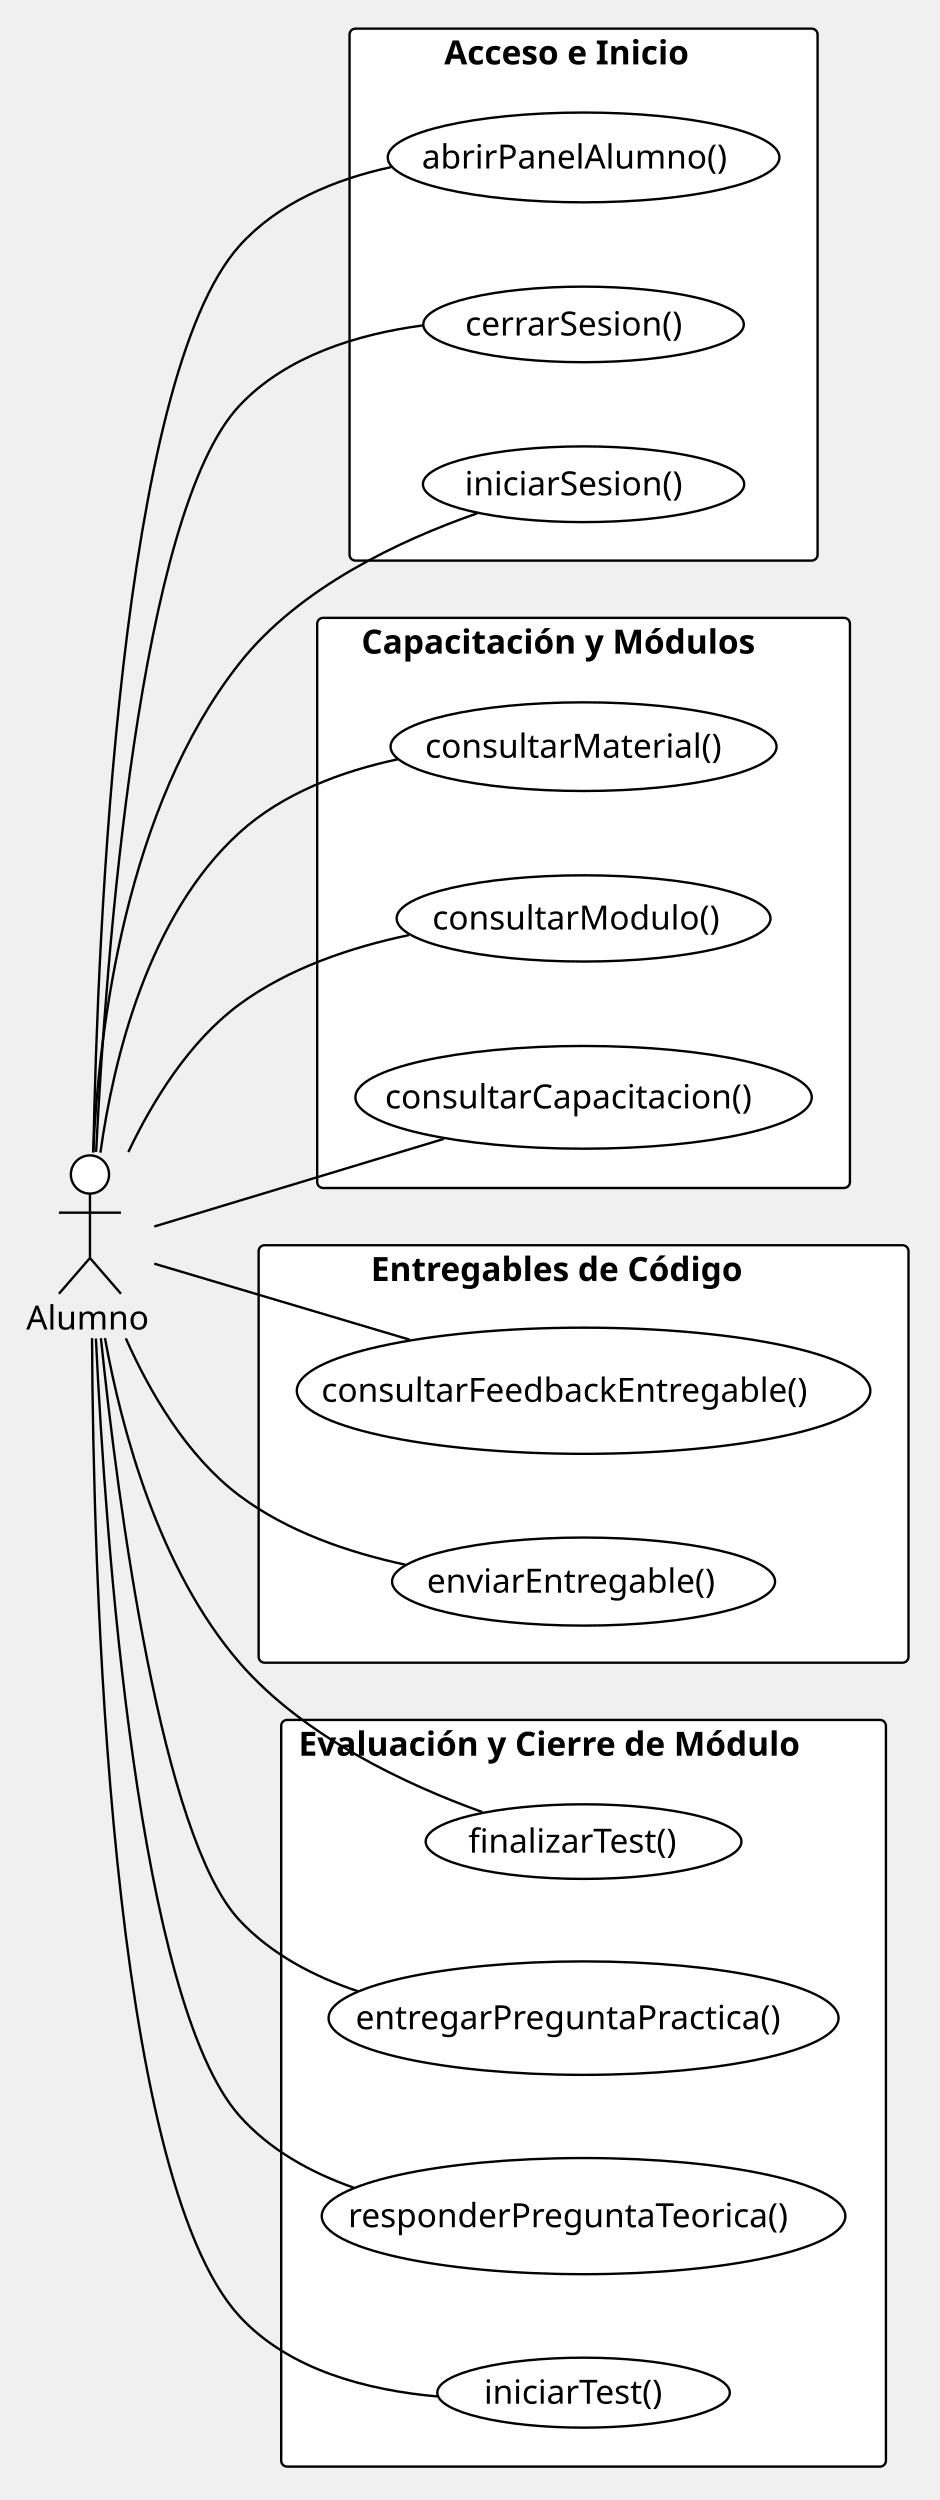
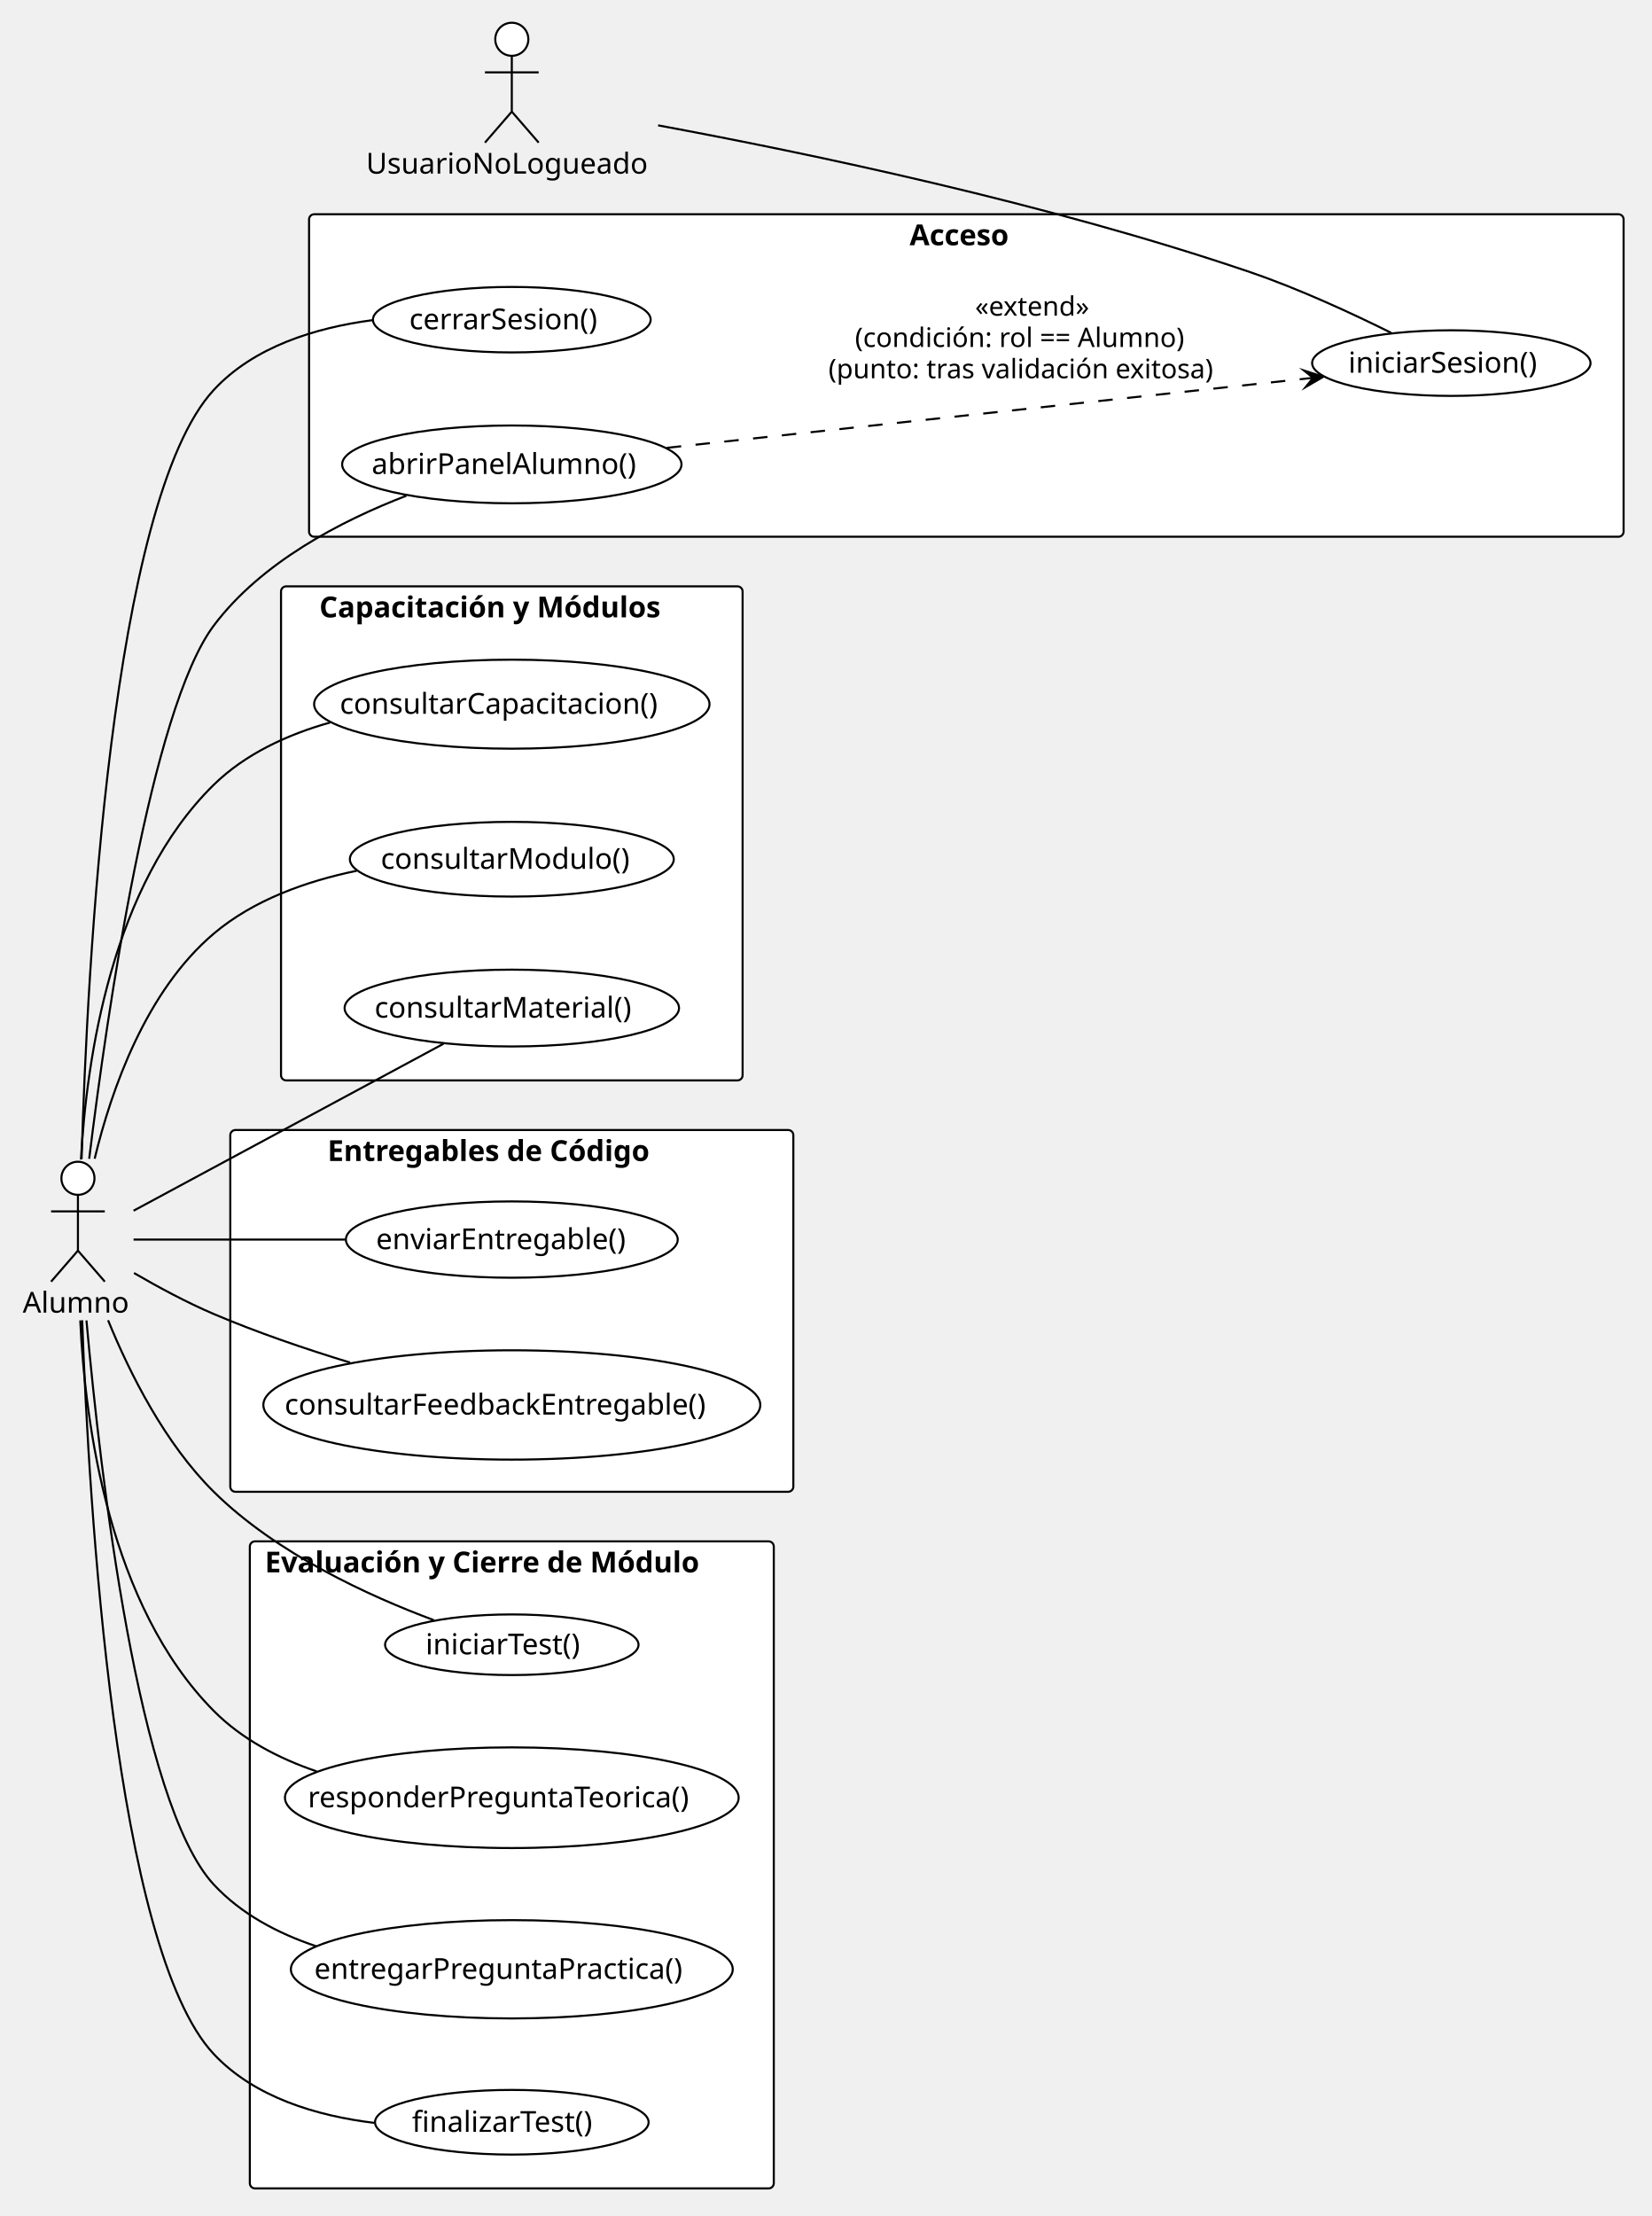
- <svg xmlns="http://www.w3.org/2000/svg" version="1.1" data-diagram-type="DESCRIPTION" style="width:394px;height:1048px;background:#FFFFFF;" width="394px" height="1048px" viewBox="0 0 394 1048" zoomAndPan="magnify" preserveAspectRatio="none" contentStyleType="text/css">
+ <svg xmlns="http://www.w3.org/2000/svg" version="1.1" data-diagram-type="DESCRIPTION" style="width:799px;height:1072px;background:#FFFFFF;" width="799px" height="1072px" viewBox="0 0 799 1072" zoomAndPan="magnify" preserveAspectRatio="none" contentStyleType="text/css">
  <defs />
  <g font-family="sans-serif" lengthAdjust="spacing">
-     <g class="cluster" data-qualified-name="Acceso e Inicio" id="ent0002" data-source-line="7">
-       <rect x="146.53" y="12" width="196.2" height="223" fill="#FFF" style="stroke:#000;stroke-width:1;" rx="2.5" ry="2.5" />
-       <text x="186.224" y="26.995" fill="#000" font-size="14" textLength="116.813" font-weight="700" font-family="Verdana">Acceso e Inicio</text>
+     <g class="cluster" data-qualified-name="Acceso" id="ent0003" data-source-line="8">
+       <rect x="149.53" y="103.65" width="636.01" height="156" fill="#FFF" style="stroke:#000;stroke-width:1;" rx="2.5" ry="2.5" />
+       <text x="440.096" y="118.645" fill="#000" font-size="14" textLength="54.879" font-weight="700" font-family="Verdana">Acceso</text>
    </g>
-     <g class="cluster" data-qualified-name="Capacitaci.n y M.dulos" id="ent0006" data-source-line="13">
-       <rect x="132.97" y="259" width="223.32" height="239" fill="#FFF" style="stroke:#000;stroke-width:1;" rx="2.5" ry="2.5" />
-       <text x="151.494" y="273.995" fill="#000" font-size="14" textLength="186.272" font-weight="700" font-family="Verdana">Capacitación y Módulos</text>
+     <g class="cluster" data-qualified-name="Capacitaci.n y M.dulos" id="ent0011" data-source-line="19">
+       <rect x="135.97" y="283.65" width="223.32" height="239" fill="#FFF" style="stroke:#000;stroke-width:1;" rx="2.5" ry="2.5" />
+       <text x="154.494" y="298.645" fill="#000" font-size="14" textLength="186.272" font-weight="700" font-family="Verdana">Capacitación y Módulos</text>
    </g>
-     <g class="cluster" data-qualified-name="Entregables de C.digo" id="ent0010" data-source-line="19">
-       <rect x="108.42" y="522" width="272.42" height="175" fill="#FFF" style="stroke:#000;stroke-width:1;" rx="2.5" ry="2.5" />
-       <text x="155.452" y="536.995" fill="#000" font-size="14" textLength="178.356" font-weight="700" font-family="Verdana">Entregables de Código</text>
+     <g class="cluster" data-qualified-name="Entregables de C.digo" id="ent0015" data-source-line="25">
+       <rect x="111.42" y="546.65" width="272.42" height="175" fill="#FFF" style="stroke:#000;stroke-width:1;" rx="2.5" ry="2.5" />
+       <text x="158.452" y="561.645" fill="#000" font-size="14" textLength="178.356" font-weight="700" font-family="Verdana">Entregables de Código</text>
    </g>
-     <g class="cluster" data-qualified-name="Evaluaci.n y Cierre de M.dulo" id="ent0013" data-source-line="24">
-       <rect x="117.88" y="721" width="253.5" height="313" fill="#FFF" style="stroke:#000;stroke-width:1;" rx="2.5" ry="2.5" />
-       <text x="125.131" y="735.995" fill="#000" font-size="14" textLength="238.998" font-weight="700" font-family="Verdana">Evaluación y Cierre de Módulo</text>
+     <g class="cluster" data-qualified-name="Evaluaci.n y Cierre de M.dulo" id="ent0018" data-source-line="30">
+       <rect x="120.88" y="745.65" width="253.5" height="313" fill="#FFF" style="stroke:#000;stroke-width:1;" rx="2.5" ry="2.5" />
+       <text x="128.131" y="760.645" fill="#000" font-size="14" textLength="238.998" font-weight="700" font-family="Verdana">Evaluación y Cierre de Módulo</text>
    </g>
-     <g class="entity" data-qualified-name="Acceso e Inicio.iniciarSesion" id="ent0003" data-source-line="8">
-       <ellipse cx="244.63" cy="203" rx="67.35" ry="15.87" fill="#FFF" style="stroke:#000;stroke-width:1;" />
-       <text x="194.82" y="207.649" fill="#000" font-size="14" textLength="99.62" font-family="Verdana">iniciarSesion()</text>
+     <g class="entity" data-qualified-name="Acceso.iniciarSesion" id="ent0004" data-source-line="9">
+       <ellipse cx="702.19" cy="175.65" rx="67.35" ry="15.87" fill="#FFF" style="stroke:#000;stroke-width:1;" />
+       <text x="652.38" y="180.299" fill="#000" font-size="14" textLength="99.62" font-family="Verdana">iniciarSesion()</text>
    </g>
-     <g class="entity" data-qualified-name="Acceso e Inicio.cerrarSesion" id="ent0004" data-source-line="9">
-       <ellipse cx="244.629" cy="135.998" rx="67.189" ry="15.838" fill="#FFF" style="stroke:#000;stroke-width:1;" />
-       <text x="195.028" y="140.646" fill="#000" font-size="14" textLength="99.203" font-family="Verdana">cerrarSesion()</text>
+     <g class="entity" data-qualified-name="Acceso.cerrarSesion" id="ent0005" data-source-line="10">
+       <ellipse cx="247.629" cy="154.648" rx="67.189" ry="15.838" fill="#FFF" style="stroke:#000;stroke-width:1;" />
+       <text x="198.028" y="159.296" fill="#000" font-size="14" textLength="99.203" font-family="Verdana">cerrarSesion()</text>
    </g>
-     <g class="entity" data-qualified-name="Acceso e Inicio.abrirPanelAlumno" id="ent0005" data-source-line="10">
-       <ellipse cx="244.632" cy="66" rx="82.102" ry="18.82" fill="#FFF" style="stroke:#000;stroke-width:1;" />
-       <text x="176.829" y="70.649" fill="#000" font-size="14" textLength="135.604" font-family="Verdana">abrirPanelAlumno()</text>
+     <g class="entity" data-qualified-name="Acceso.abrirPanelAlumno" id="ent0006" data-source-line="11">
+       <ellipse cx="247.632" cy="224.65" rx="82.102" ry="18.82" fill="#FFF" style="stroke:#000;stroke-width:1;" />
+       <text x="179.829" y="229.299" fill="#000" font-size="14" textLength="135.604" font-family="Verdana">abrirPanelAlumno()</text>
    </g>
-     <g class="entity" data-qualified-name="Capacitaci.n y M.dulos.consultarCapacitacion" id="ent0007" data-source-line="14">
-       <ellipse cx="244.629" cy="460.002" rx="95.659" ry="21.532" fill="#FFF" style="stroke:#000;stroke-width:1;" />
-       <text x="161.408" y="464.65" fill="#000" font-size="14" textLength="166.441" font-family="Verdana">consultarCapacitacion()</text>
+     <g class="entity" data-qualified-name="Capacitaci.n y M.dulos.consultarCapacitacion" id="ent0012" data-source-line="20">
+       <ellipse cx="247.629" cy="340.652" rx="95.659" ry="21.532" fill="#FFF" style="stroke:#000;stroke-width:1;" />
+       <text x="164.408" y="345.3" fill="#000" font-size="14" textLength="166.441" font-family="Verdana">consultarCapacitacion()</text>
    </g>
-     <g class="entity" data-qualified-name="Capacitaci.n y M.dulos.consultarModulo" id="ent0008" data-source-line="15">
-       <ellipse cx="244.632" cy="385.002" rx="78.362" ry="18.072" fill="#FFF" style="stroke:#000;stroke-width:1;" />
-       <text x="181.232" y="389.651" fill="#000" font-size="14" textLength="126.8" font-family="Verdana">consultarModulo()</text>
+     <g class="entity" data-qualified-name="Capacitaci.n y M.dulos.consultarModulo" id="ent0013" data-source-line="21">
+       <ellipse cx="247.632" cy="415.652" rx="78.362" ry="18.072" fill="#FFF" style="stroke:#000;stroke-width:1;" />
+       <text x="184.232" y="420.301" fill="#000" font-size="14" textLength="126.8" font-family="Verdana">consultarModulo()</text>
    </g>
-     <g class="entity" data-qualified-name="Capacitaci.n y M.dulos.consultarMaterial" id="ent0009" data-source-line="16">
-       <ellipse cx="244.63" cy="313.002" rx="80.91" ry="18.582" fill="#FFF" style="stroke:#000;stroke-width:1;" />
-       <text x="178.222" y="317.65" fill="#000" font-size="14" textLength="132.815" font-family="Verdana">consultarMaterial()</text>
+     <g class="entity" data-qualified-name="Capacitaci.n y M.dulos.consultarMaterial" id="ent0014" data-source-line="22">
+       <ellipse cx="247.63" cy="487.652" rx="80.91" ry="18.582" fill="#FFF" style="stroke:#000;stroke-width:1;" />
+       <text x="181.222" y="492.3" fill="#000" font-size="14" textLength="132.815" font-family="Verdana">consultarMaterial()</text>
    </g>
-     <g class="entity" data-qualified-name="Entregables de C.digo.enviarEntregable" id="ent0011" data-source-line="20">
-       <ellipse cx="244.627" cy="662.997" rx="80.287" ry="18.457" fill="#FFF" style="stroke:#000;stroke-width:1;" />
-       <text x="178.951" y="667.646" fill="#000" font-size="14" textLength="131.353" font-family="Verdana">enviarEntregable()</text>
+     <g class="entity" data-qualified-name="Entregables de C.digo.enviarEntregable" id="ent0016" data-source-line="26">
+       <ellipse cx="247.627" cy="599.647" rx="80.287" ry="18.457" fill="#FFF" style="stroke:#000;stroke-width:1;" />
+       <text x="181.951" y="604.296" fill="#000" font-size="14" textLength="131.353" font-family="Verdana">enviarEntregable()</text>
    </g>
-     <g class="entity" data-qualified-name="Entregables de C.digo.consultarFeedbackEntregable" id="ent0012" data-source-line="21">
-       <ellipse cx="244.633" cy="583.003" rx="120.213" ry="26.443" fill="#FFF" style="stroke:#000;stroke-width:1;" />
-       <text x="134.729" y="587.651" fill="#000" font-size="14" textLength="219.81" font-family="Verdana">consultarFeedbackEntregable()</text>
+     <g class="entity" data-qualified-name="Entregables de C.digo.consultarFeedbackEntregable" id="ent0017" data-source-line="27">
+       <ellipse cx="247.633" cy="679.653" rx="120.213" ry="26.443" fill="#FFF" style="stroke:#000;stroke-width:1;" />
+       <text x="137.729" y="684.301" fill="#000" font-size="14" textLength="219.81" font-family="Verdana">consultarFeedbackEntregable()</text>
    </g>
-     <g class="entity" data-qualified-name="Evaluaci.n y Cierre de M.dulo.iniciarTest" id="ent0014" data-source-line="25">
-       <ellipse cx="244.626" cy="1003.003" rx="61.316" ry="14.663" fill="#FFF" style="stroke:#000;stroke-width:1;" />
-       <text x="202.903" y="1007.652" fill="#000" font-size="14" textLength="83.446" font-family="Verdana">iniciarTest()</text>
+     <g class="entity" data-qualified-name="Evaluaci.n y Cierre de M.dulo.iniciarTest" id="ent0019" data-source-line="31">
+       <ellipse cx="247.626" cy="795.653" rx="61.316" ry="14.663" fill="#FFF" style="stroke:#000;stroke-width:1;" />
+       <text x="205.903" y="800.302" fill="#000" font-size="14" textLength="83.446" font-family="Verdana">iniciarTest()</text>
    </g>
-     <g class="entity" data-qualified-name="Evaluaci.n y Cierre de M.dulo.responderPreguntaTeorica" id="ent0015" data-source-line="26">
-       <ellipse cx="244.627" cy="928.999" rx="109.747" ry="24.349" fill="#FFF" style="stroke:#000;stroke-width:1;" />
-       <text x="145.961" y="933.648" fill="#000" font-size="14" textLength="197.333" font-family="Verdana">responderPreguntaTeorica()</text>
+     <g class="entity" data-qualified-name="Evaluaci.n y Cierre de M.dulo.responderPreguntaTeorica" id="ent0020" data-source-line="32">
+       <ellipse cx="247.627" cy="869.649" rx="109.747" ry="24.349" fill="#FFF" style="stroke:#000;stroke-width:1;" />
+       <text x="148.961" y="874.298" fill="#000" font-size="14" textLength="197.333" font-family="Verdana">responderPreguntaTeorica()</text>
    </g>
-     <g class="entity" data-qualified-name="Evaluaci.n y Cierre de M.dulo.entregarPreguntaPractica" id="ent0016" data-source-line="27">
-       <ellipse cx="244.629" cy="845.998" rx="106.889" ry="23.778" fill="#FFF" style="stroke:#000;stroke-width:1;" />
-       <text x="149.062" y="850.646" fill="#000" font-size="14" textLength="191.133" font-family="Verdana">entregarPreguntaPractica()</text>
+     <g class="entity" data-qualified-name="Evaluaci.n y Cierre de M.dulo.entregarPreguntaPractica" id="ent0021" data-source-line="33">
+       <ellipse cx="247.629" cy="952.648" rx="106.889" ry="23.778" fill="#FFF" style="stroke:#000;stroke-width:1;" />
+       <text x="152.062" y="957.296" fill="#000" font-size="14" textLength="191.133" font-family="Verdana">entregarPreguntaPractica()</text>
    </g>
-     <g class="entity" data-qualified-name="Evaluaci.n y Cierre de M.dulo.finalizarTest" id="ent0017" data-source-line="28">
-       <ellipse cx="244.631" cy="771.998" rx="66.191" ry="15.638" fill="#FFF" style="stroke:#000;stroke-width:1;" />
-       <text x="196.328" y="776.647" fill="#000" font-size="14" textLength="96.605" font-family="Verdana">finalizarTest()</text>
+     <g class="entity" data-qualified-name="Evaluaci.n y Cierre de M.dulo.finalizarTest" id="ent0022" data-source-line="34">
+       <ellipse cx="247.631" cy="1026.648" rx="66.191" ry="15.638" fill="#FFF" style="stroke:#000;stroke-width:1;" />
+       <text x="199.328" y="1031.297" fill="#000" font-size="14" textLength="96.605" font-family="Verdana">finalizarTest()</text>
    </g>
-     <g class="entity" data-qualified-name="Alumno" id="ent0001" data-source-line="5">
-       <ellipse cx="37.708" cy="492.35" rx="8" ry="8" fill="#FFF" style="stroke:#000;stroke-width:1;" />
-       <path d="M37.708,500.35 L37.708,527.35 M24.708,508.35 L50.708,508.35 M37.708,527.35 L24.708,542.35 M37.708,527.35 L50.708,542.35" style="stroke:#000;stroke-width:1;" fill="none" />
-       <text x="11" y="557.345" fill="#000" font-size="14" textLength="53.416" font-family="Verdana">Alumno</text>
+     <g class="entity" data-qualified-name="UsuarioNoLogueado" id="ent0001" data-source-line="5">
+       <ellipse cx="247.626" cy="19" rx="8" ry="8" fill="#FFF" style="stroke:#000;stroke-width:1;" />
+       <path d="M247.626,27 L247.626,54 M234.626,35 L260.626,35 M247.626,54 L234.626,69 M247.626,54 L260.626,69" style="stroke:#000;stroke-width:1;" fill="none" />
+       <text x="177.12" y="83.995" fill="#000" font-size="14" textLength="141.012" font-family="Verdana">UsuarioNoLogueado</text>
    </g>
-     <g class="link" data-entity-1="ent0001" data-entity-2="ent0003" id="lnk18" data-source-line="31" data-link-type="association">
-       <path d="M39.06,483.1 C41.48,431.06 52.78,338.37 100.42,278 C125.54,246.16 167.93,226.37 200.09,215.17" style="stroke:#000;stroke-width:1;" fill="none" id="Alumno-iniciarSesion" />
+     <g class="entity" data-qualified-name="Alumno" id="ent0002" data-source-line="6">
+       <ellipse cx="37.708" cy="570" rx="8" ry="8" fill="#FFF" style="stroke:#000;stroke-width:1;" />
+       <path d="M37.708,578 L37.708,605 M24.708,586 L50.708,586 M37.708,605 L24.708,620 M37.708,605 L50.708,620" style="stroke:#000;stroke-width:1;" fill="none" />
+       <text x="11" y="634.995" fill="#000" font-size="14" textLength="53.416" font-family="Verdana">Alumno</text>
    </g>
-     <g class="link" data-entity-1="ent0001" data-entity-2="ent0004" id="lnk19" data-source-line="32" data-link-type="association">
-       <path d="M40.29,482.87 C44.42,400.83 58.3,214.71 100.42,170 C120.04,149.17 149.91,140.06 177.3,136.4" style="stroke:#000;stroke-width:1;" fill="none" id="Alumno-cerrarSesion" />
+     <g class="link" data-entity-1="ent0001" data-entity-2="ent0004" id="lnk7" data-source-line="14" data-link-type="association">
+       <path d="M318.4,60.64 C391.06,74.1 507.63,98.5 604.84,131.65 C628.51,139.72 654.23,151.64 673.13,161.03" style="stroke:#000;stroke-width:1;" fill="none" id="UsuarioNoLogueado-iniciarSesion" />
    </g>
-     <g class="link" data-entity-1="ent0001" data-entity-2="ent0005" id="lnk20" data-source-line="33" data-link-type="association">
-       <path d="M39.13,483.04 C40.93,390.02 50.47,158.58 100.42,103 C116.64,84.95 140.4,75.18 163.92,70.05" style="stroke:#000;stroke-width:1;" fill="none" id="Alumno-abrirPanelAlumno" />
+     <g class="link" data-entity-1="ent0002" data-entity-2="ent0005" id="lnk8" data-source-line="15" data-link-type="association">
+       <path d="M39.48,560.67 C42.13,468.8 53.67,242.38 103.42,188.65 C122.86,167.65 152.7,158.52 180.12,154.89" style="stroke:#000;stroke-width:1;" fill="none" id="Alumno-cerrarSesion" />
    </g>
-     <g class="link" data-entity-1="ent0001" data-entity-2="ent0007" id="lnk21" data-source-line="35" data-link-type="association">
-       <path d="M64.66,514.15 C95.03,504.96 146.24,489.47 186.12,477.4" style="stroke:#000;stroke-width:1;" fill="none" id="Alumno-consultarCapacitacion" />
+     <g class="link" data-entity-1="ent0002" data-entity-2="ent0006" id="lnk9" data-source-line="16" data-link-type="association">
+       <path d="M43.15,560.57 C51.88,489.6 73.07,343.13 103.42,302.65 C126.43,271.96 165.2,251.9 196.6,239.82" style="stroke:#000;stroke-width:1;" fill="none" id="Alumno-abrirPanelAlumno" />
    </g>
-     <g class="link" data-entity-1="ent0001" data-entity-2="ent0008" id="lnk22" data-source-line="36" data-link-type="association">
-       <path d="M53.79,482.94 C63.92,461.64 79.31,436.53 100.42,421 C120.96,405.88 147.17,397.08 171.54,391.96" style="stroke:#000;stroke-width:1;" fill="none" id="Alumno-consultarModulo" />
+     <g class="link" data-entity-1="ent0006" data-entity-2="ent0004" id="lnk10" data-source-line="17" data-link-type="dependency">
+       <path d="M322.6,216.64 C411.19,207.05 552.949,191.698 635.309,182.788" style="stroke:#000;stroke-width:1;stroke-dasharray:7,7;" fill="none" id="abrirPanelAlumno-to-iniciarSesion" />
+       <polygon points="640.28,182.25,630.902,179.241,635.309,182.788,631.762,187.195,640.28,182.25" fill="#000" style="stroke:#000;stroke-width:1;stroke-linejoin:miter;stroke-miterlimit:10;" />
+       <text x="471.762" y="152.717" fill="#000" font-size="13" textLength="61.185" font-family="Verdana">«extend»</text>
+       <text x="413.669" y="167.85" fill="#000" font-size="13" textLength="177.373" font-family="Verdana">(condición: rol == Alumno)</text>
+       <text x="400.84" y="182.983" fill="#000" font-size="13" textLength="203.03" font-family="Verdana">(punto: tras validación exitosa)</text>
    </g>
-     <g class="link" data-entity-1="ent0001" data-entity-2="ent0009" id="lnk23" data-source-line="37" data-link-type="association">
-       <path d="M42.09,483.2 C47.62,443.78 62.17,383.73 100.42,349 C118.54,332.54 143.07,323.35 166.71,318.3" style="stroke:#000;stroke-width:1;" fill="none" id="Alumno-consultarMaterial" />
+     <g class="link" data-entity-1="ent0002" data-entity-2="ent0012" id="lnk23" data-source-line="37" data-link-type="association">
+       <path d="M39.17,560.9 C41.9,511.86 54.08,428 103.42,379.65 C118.69,364.68 139.12,355.32 159.75,349.5" style="stroke:#000;stroke-width:1;" fill="none" id="Alumno-consultarCapacitacion" />
    </g>
-     <g class="link" data-entity-1="ent0001" data-entity-2="ent0011" id="lnk24" data-source-line="39" data-link-type="association">
-       <path d="M52.74,561.04 C62.73,583.5 78.33,610.46 100.42,627 C120.42,641.99 145.96,650.78 169.92,655.92" style="stroke:#000;stroke-width:1;" fill="none" id="Alumno-enviarEntregable" />
+     <g class="link" data-entity-1="ent0002" data-entity-2="ent0013" id="lnk24" data-source-line="38" data-link-type="association">
+       <path d="M45.8,560.52 C53.95,526.82 70.67,479.37 103.42,451.65 C122.69,435.33 148.33,426.24 172.59,421.24" style="stroke:#000;stroke-width:1;" fill="none" id="Alumno-consultarModulo" />
    </g>
-     <g class="link" data-entity-1="ent0001" data-entity-2="ent0012" id="lnk25" data-source-line="40" data-link-type="association">
-       <path d="M64.66,529.73 C91.48,537.71 134.54,550.53 171.7,561.59" style="stroke:#000;stroke-width:1;" fill="none" id="Alumno-consultarFeedbackEntregable" />
+     <g class="link" data-entity-1="ent0002" data-entity-2="ent0014" id="lnk25" data-source-line="39" data-link-type="association">
+       <path d="M64.62,585.69 C102.61,565.23 173.38,527.11 214.59,504.91" style="stroke:#000;stroke-width:1;" fill="none" id="Alumno-consultarMaterial" />
    </g>
-     <g class="link" data-entity-1="ent0001" data-entity-2="ent0014" id="lnk26" data-source-line="42" data-link-type="association">
-       <path d="M38.58,560.93 C39.07,658.81 45.74,911.57 100.42,971 C121.2,993.59 154.15,1002.01 183.21,1004.58" style="stroke:#000;stroke-width:1;" fill="none" id="Alumno-iniciarTest" />
+     <g class="link" data-entity-1="ent0002" data-entity-2="ent0016" id="lnk26" data-source-line="41" data-link-type="association">
+       <path d="M64.62,599.65 C90.2,599.65 130.65,599.65 166.92,599.65" style="stroke:#000;stroke-width:1;" fill="none" id="Alumno-enviarEntregable" />
    </g>
-     <g class="link" data-entity-1="ent0001" data-entity-2="ent0015" id="lnk27" data-source-line="43" data-link-type="association">
-       <path d="M40.21,561.12 C44.21,645.16 57.94,839.2 100.42,887 C113.07,901.24 130.26,910.76 148.34,917.1" style="stroke:#000;stroke-width:1;" fill="none" id="Alumno-responderPreguntaTeorica" />
+     <g class="link" data-entity-1="ent0002" data-entity-2="ent0017" id="lnk27" data-source-line="42" data-link-type="association">
+       <path d="M64.84,615.83 C76.38,622.54 90.29,630.06 103.42,635.65 C124.35,644.57 147.71,652.54 169.38,659.15" style="stroke:#000;stroke-width:1;" fill="none" id="Alumno-consultarFeedbackEntregable" />
    </g>
-     <g class="link" data-entity-1="ent0001" data-entity-2="ent0016" id="lnk28" data-source-line="44" data-link-type="association">
-       <path d="M42.3,560.97 C49.43,630.05 67.61,770.02 100.42,805 C113.68,819.15 131.47,828.53 149.99,834.71" style="stroke:#000;stroke-width:1;" fill="none" id="Alumno-entregarPreguntaPractica" />
+     <g class="link" data-entity-1="ent0002" data-entity-2="ent0019" id="lnk28" data-source-line="44" data-link-type="association">
+       <path d="M52.29,638.68 C62.93,664.75 79.9,698.38 103.42,721.65 C133.66,751.57 178.48,772.05 209.9,783.75" style="stroke:#000;stroke-width:1;" fill="none" id="Alumno-iniciarTest" />
    </g>
-     <g class="link" data-entity-1="ent0001" data-entity-2="ent0017" id="lnk29" data-source-line="45" data-link-type="association">
-       <path d="M44,560.93 C51,599.42 66.67,658.03 100.42,697 C127.33,728.08 170.34,748.15 202.21,759.63" style="stroke:#000;stroke-width:1;" fill="none" id="Alumno-finalizarTest" />
+     <g class="link" data-entity-1="ent0002" data-entity-2="ent0020" id="lnk29" data-source-line="45" data-link-type="association">
+       <path d="M38.84,638.76 C41.17,689.25 52.87,776.66 103.42,827.65 C117.01,841.36 134.81,850.65 153.24,856.92" style="stroke:#000;stroke-width:1;" fill="none" id="Alumno-responderPreguntaTeorica" />
+     </g>
+     <g class="link" data-entity-1="ent0002" data-entity-2="ent0021" id="lnk30" data-source-line="46" data-link-type="association">
+       <path d="M41.83,638.77 C48.57,713.43 66.91,872.32 103.42,911.65 C116.61,925.87 134.37,935.27 152.88,941.46" style="stroke:#000;stroke-width:1;" fill="none" id="Alumno-entregarPreguntaPractica" />
+     </g>
+     <g class="link" data-entity-1="ent0002" data-entity-2="ent0022" id="lnk31" data-source-line="47" data-link-type="association">
+       <path d="M39.76,638.69 C42.98,727.87 55.63,942.72 103.42,993.65 C123.14,1014.68 153.36,1023.57 180.96,1026.94" style="stroke:#000;stroke-width:1;" fill="none" id="Alumno-finalizarTest" />
    </g>
  </g>
</svg>
